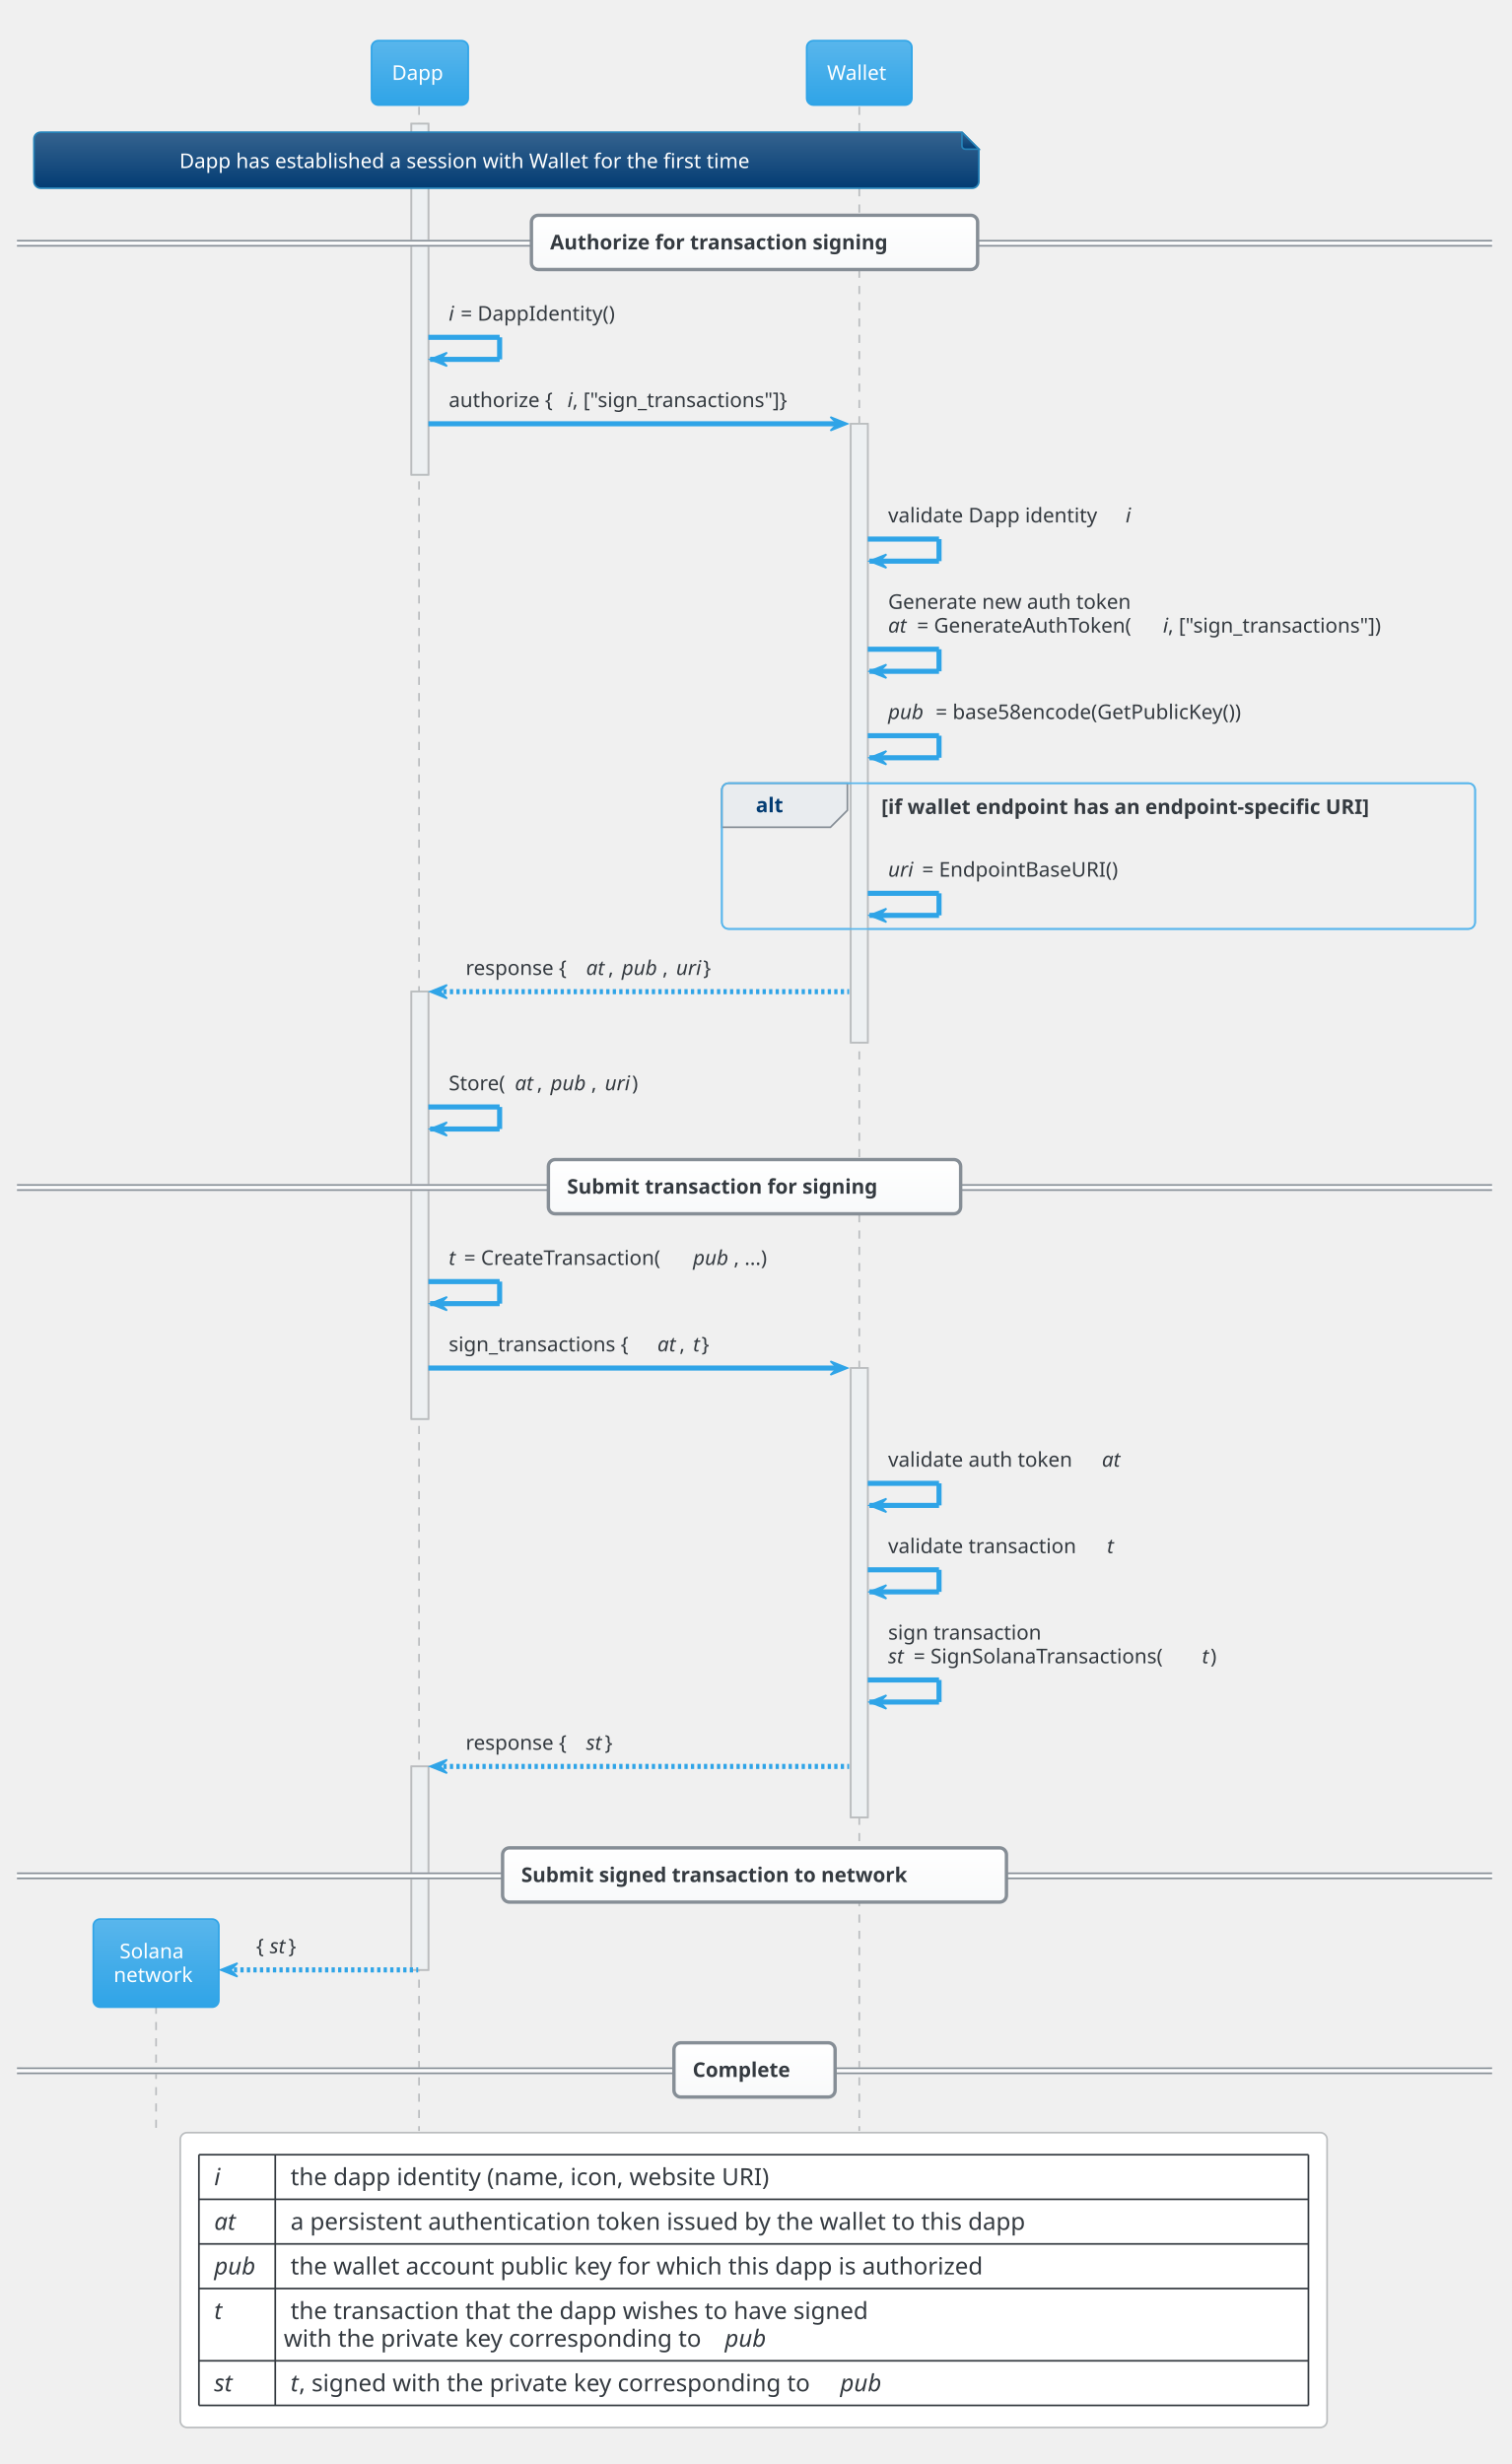
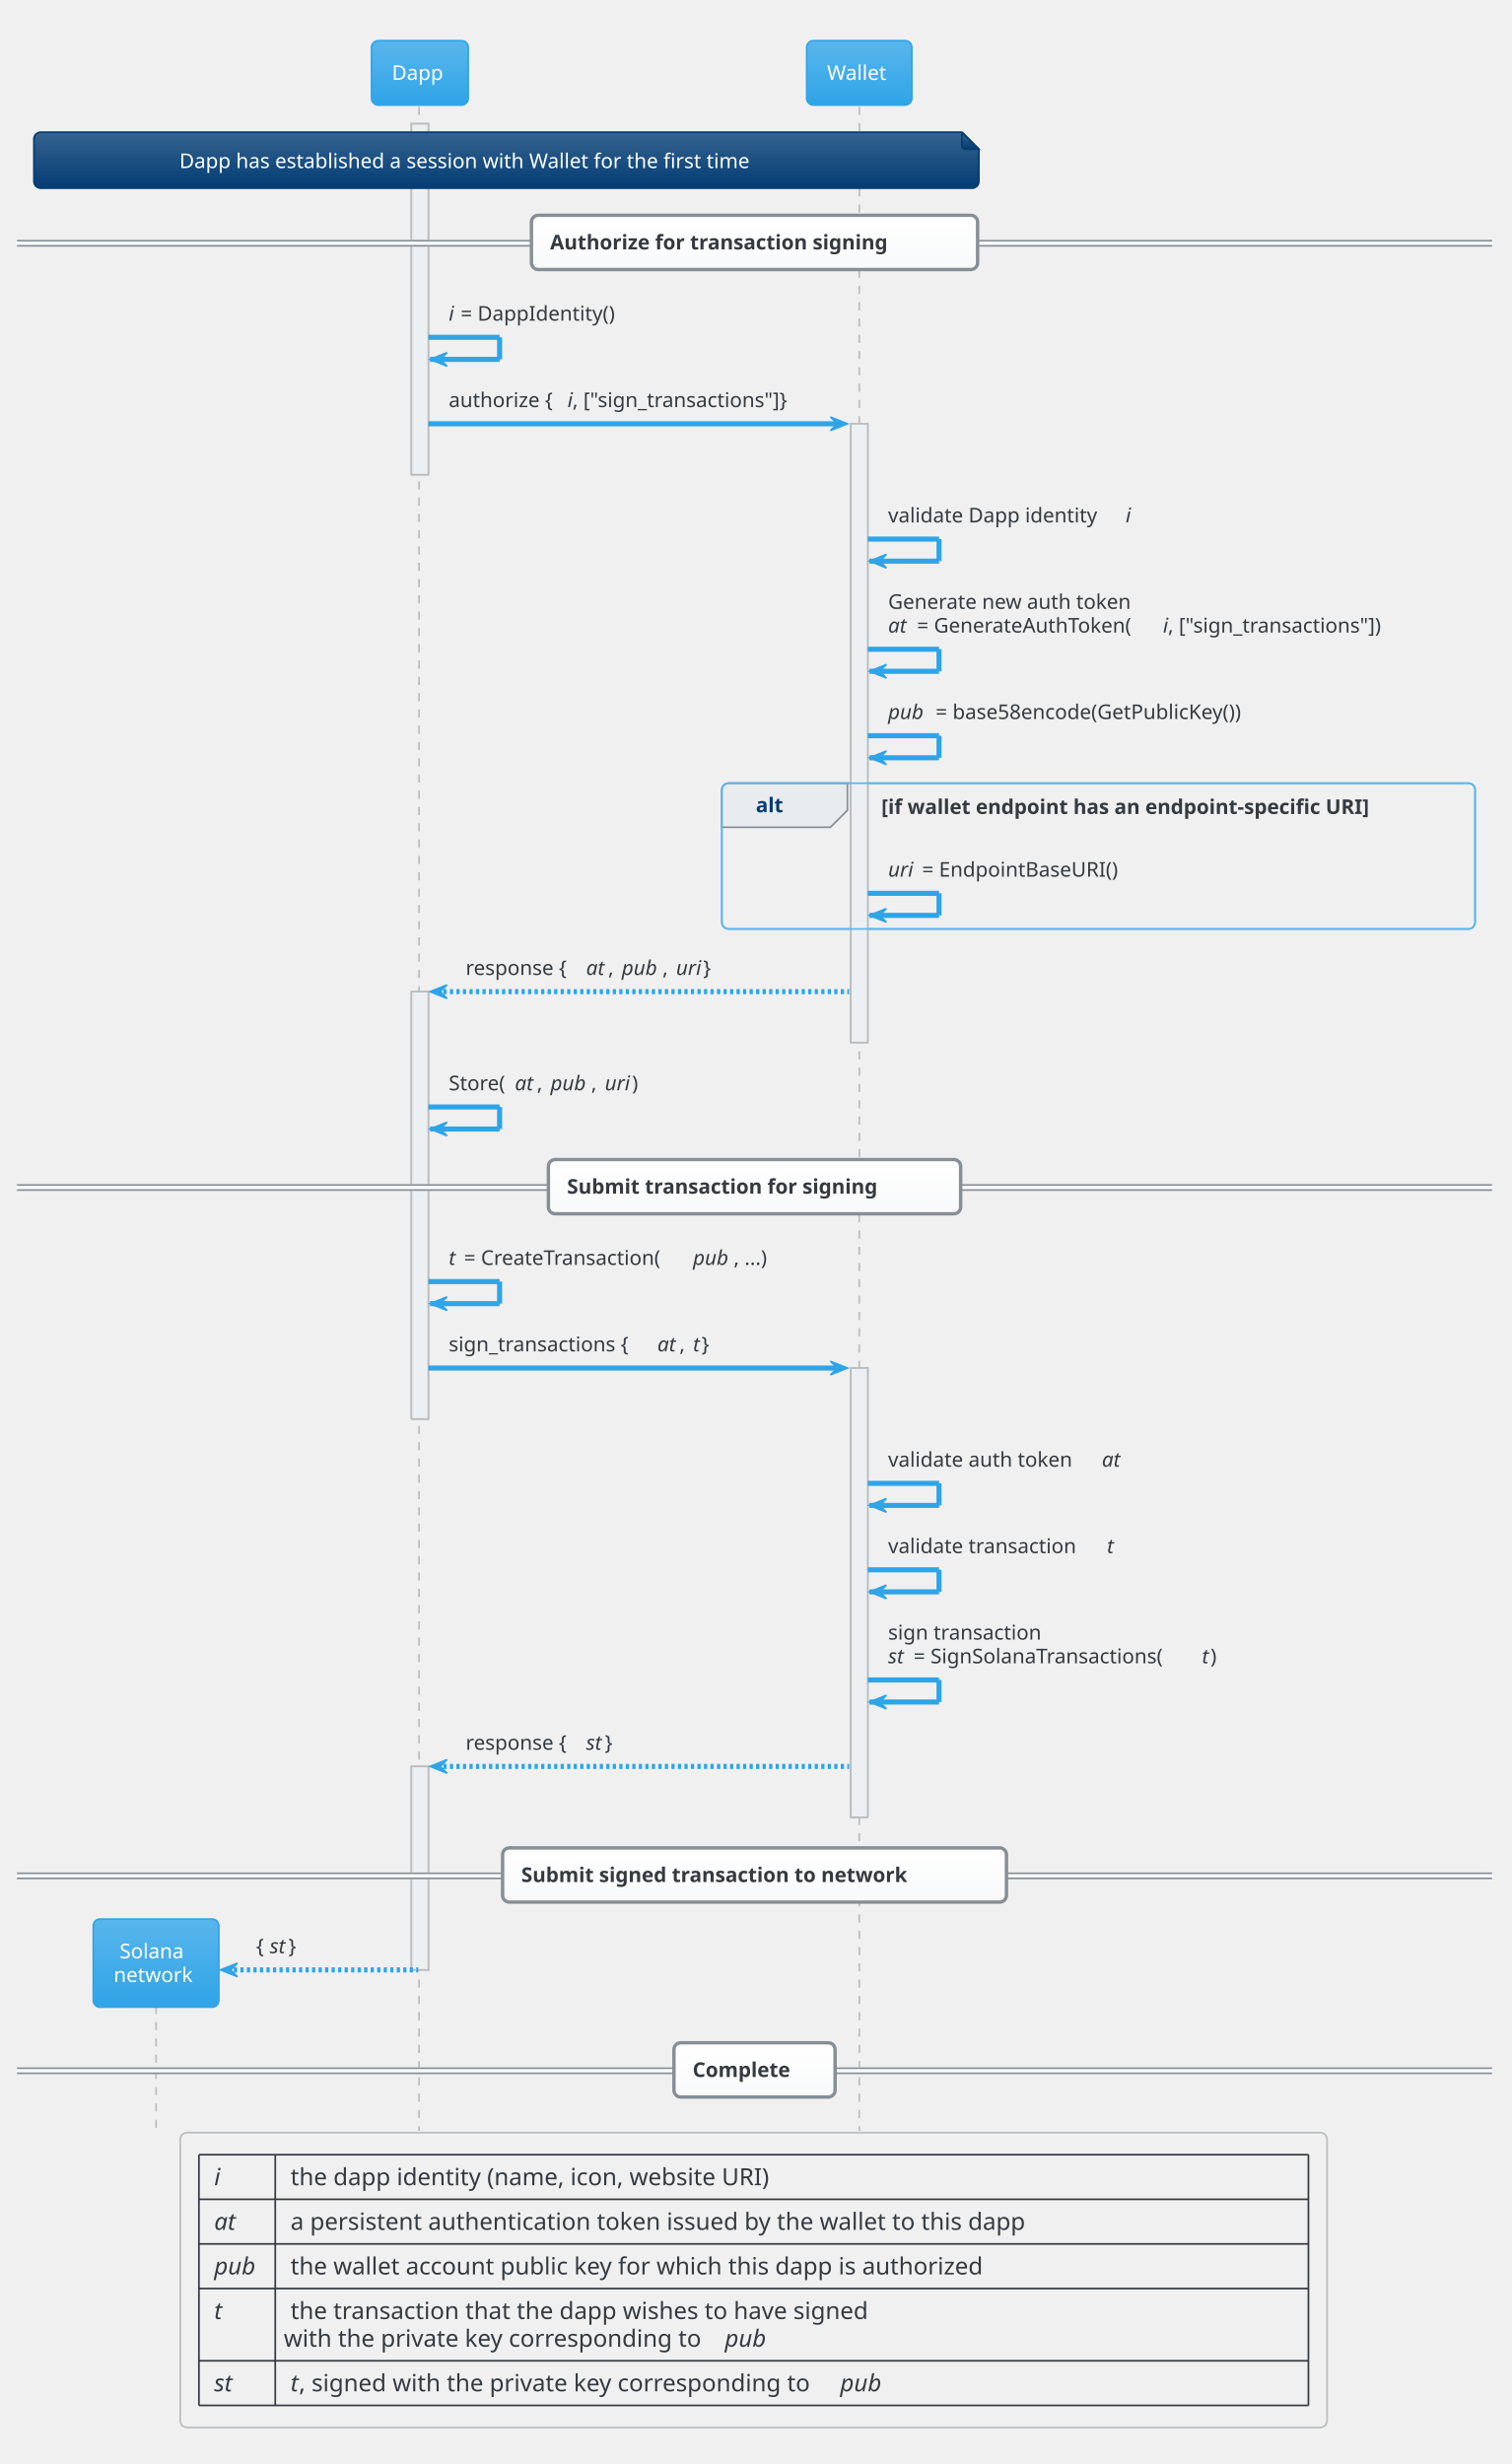
<svg xmlns="http://www.w3.org/2000/svg" contentStyleType="text/css" height="1513.542px" preserveAspectRatio="none" style="width:928px;height:1513px;background:#FFFFFF;" version="1.1" viewBox="0 0 928 1513" width="928.125px" zoomAndPan="magnify">
  <defs>
    <linearGradient id="g1r4pg6325qfa70" x1="50%" x2="50%" y1="0%" y2="100%">
      <stop offset="0%" stop-color="#59B6EC" />
      <stop offset="100%" stop-color="#2FA4E7" />
    </linearGradient>
    <linearGradient id="g1r4pg6325qfa71" x1="50%" x2="50%" y1="0%" y2="100%">
      <stop offset="0%" stop-color="#35638F" />
      <stop offset="100%" stop-color="#033C73" />
    </linearGradient>
    <linearGradient id="g1r4pg6325qfa72" x1="50%" x2="50%" y1="0%" y2="100%">
      <stop offset="0%" stop-color="#FFFFFF" />
      <stop offset="100%" stop-color="#F8F9FA" />
    </linearGradient>
  </defs>
  <g>
    <rect fill="#EDF0F2" height="215.495" style="stroke:#BABDBF;stroke-width:1.042;" width="10.417" x="252.604" y="75.977" />
    <rect fill="#EDF0F2" height="262.37" style="stroke:#BABDBF;stroke-width:1.042;" width="10.417" x="252.604" y="608.919" />
    <rect fill="#EDF0F2" height="124.935" style="stroke:#BABDBF;stroke-width:1.042;" width="10.417" x="252.604" y="1084.668" />
    <rect fill="#EDF0F2" height="379.948" style="stroke:#BABDBF;stroke-width:1.042;" width="10.417" x="522.396" y="260.221" />
    <rect fill="#EDF0F2" height="275.879" style="stroke:#BABDBF;stroke-width:1.042;" width="10.417" x="522.396" y="840.039" />
    <rect fill="none" height="89.486" rx="4.167" ry="4.167" style="stroke:#59B6EC;stroke-width:1.042;" width="462.5" x="443.229" y="480.925" />
    <line style="stroke:#BABDBF;stroke-width:1.042;stroke-dasharray:5.0,5.0;" x1="95.833" x2="95.833" y1="1221.582" y2="1308.496" />
    <line style="stroke:#BABDBF;stroke-width:1.042;stroke-dasharray:5.0,5.0;" x1="257.292" x2="257.292" y1="65.56" y2="1308.496" />
    <line style="stroke:#BABDBF;stroke-width:1.042;stroke-dasharray:5.0,5.0;" x1="527.604" x2="527.604" y1="65.56" y2="1308.496" />
    <rect fill="url(#g1r4pg6325qfa70)" height="39.551" rx="4.167" ry="4.167" style="stroke:#2FA4E7;stroke-width:1.042;" width="59.375" x="228.125" y="24.967" />
    <text fill="#FFFFFF" font-family="&quot;Verdana&quot;" font-size="12.5" lengthAdjust="spacing" textLength="34.375" x="240.625" y="49.07">Dapp</text>
    <rect fill="url(#g1r4pg6325qfa70)" height="39.551" rx="4.167" ry="4.167" style="stroke:#2FA4E7;stroke-width:1.042;" width="64.583" x="495.312" y="24.967" />
    <text fill="#FFFFFF" font-family="&quot;Verdana&quot;" font-size="12.5" lengthAdjust="spacing" textLength="39.583" x="507.812" y="49.07">Wallet</text>
    <rect fill="#EDF0F2" height="215.495" style="stroke:#BABDBF;stroke-width:1.042;" width="10.417" x="252.604" y="75.977" />
    <rect fill="#EDF0F2" height="262.37" style="stroke:#BABDBF;stroke-width:1.042;" width="10.417" x="252.604" y="608.919" />
    <rect fill="#EDF0F2" height="124.935" style="stroke:#BABDBF;stroke-width:1.042;" width="10.417" x="252.604" y="1084.668" />
    <rect fill="#EDF0F2" height="379.948" style="stroke:#BABDBF;stroke-width:1.042;" width="10.417" x="522.396" y="260.221" />
    <rect fill="#EDF0F2" height="275.879" style="stroke:#BABDBF;stroke-width:1.042;" width="10.417" x="522.396" y="840.039" />
-     <path d="M20.833,85.352 L20.833,111.393 A4.167,4.167 0 0 0 25,115.56 L596.875,115.56 A4.167,4.167 0 0 0 601.042,111.393 L601.042,91.602 L590.625,81.185 L25,81.185 A4.167,4.167 0 0 0 20.833,85.352 " fill="url(#g1r4pg6325qfa71)" style="stroke:#2683B9;stroke-width:1.042;" />
-     <path d="M590.625,81.185 L590.625,89.518 A2.083,2.083 0 0 0 592.708,91.602 L601.042,91.602 L590.625,81.185 " fill="url(#g1r4pg6325qfa71)" style="stroke:#2683B9;stroke-width:1.042;" />
+     <path d="M20.833,85.352 L20.833,111.393 A4.167,4.167 0 0 0 25,115.56 L596.875,115.56 A4.167,4.167 0 0 0 601.042,111.393 L601.042,91.602 L590.625,81.185 L25,81.185 A4.167,4.167 0 0 0 20.833,85.352 " fill="url(#g1r4pg6325qfa71)" style="stroke:#033C73;stroke-width:1.042;" />
+     <path d="M590.625,81.185 L590.625,89.518 A2.083,2.083 0 0 0 592.708,91.602 L601.042,91.602 L590.625,81.185 " fill="url(#g1r4pg6325qfa71)" style="stroke:#033C73;stroke-width:1.042;" />
    <text fill="#FFFFFF" font-family="&quot;Verdana&quot;" font-size="12.5" lengthAdjust="spacing" textLength="392.708" x="110.156" y="103.204">Dapp has established a session with Wallet for the first time</text>
    <rect fill="url(#g1r4pg6325qfa72)" height="3.125" rx="4.167" ry="4.167" style="stroke:url(#g1r4pg6325qfa72);stroke-width:1.042;" width="905.729" x="10.417" y="147.803" />
    <line style="stroke:#868E96;stroke-width:1.042;" x1="10.417" x2="916.146" y1="147.803" y2="147.803" />
    <line style="stroke:#868E96;stroke-width:1.042;" x1="10.417" x2="916.146" y1="150.928" y2="150.928" />
    <rect fill="url(#g1r4pg6325qfa72)" height="33.301" rx="4.167" ry="4.167" style="stroke:#868E96;stroke-width:2.083;" width="273.958" x="326.302" y="132.194" />
    <text fill="#343A40" font-family="&quot;Verdana&quot;" font-size="12.5" font-weight="bold" lengthAdjust="spacing" textLength="244.792" x="337.76" y="153.172">Authorize for transaction signing</text>
    <line style="stroke:#2FA4E7;stroke-width:3.125;" x1="263.021" x2="306.771" y1="207.129" y2="207.129" />
    <line style="stroke:#2FA4E7;stroke-width:3.125;" x1="306.771" x2="306.771" y1="207.129" y2="220.671" />
    <line style="stroke:#2FA4E7;stroke-width:3.125;" x1="264.062" x2="306.771" y1="220.671" y2="220.671" />
    <polygon fill="#2FA4E7" points="274.479,216.504,264.062,220.671,274.479,224.837,270.312,220.671" style="stroke:#2FA4E7;stroke-width:1.042;" />
    <text fill="#343A40" font-family="&quot;Verdana&quot;" font-size="12.5" font-style="italic" lengthAdjust="spacing" textLength="3.125" x="275.521" y="196.889">i</text>
    <text fill="#343A40" font-family="&quot;Verdana&quot;" font-size="12.5" lengthAdjust="spacing" textLength="107.292" x="282.812" y="196.889">= DappIdentity()</text>
    <polygon fill="#2FA4E7" points="509.896,256.055,520.312,260.221,509.896,264.388,514.062,260.221" style="stroke:#2FA4E7;stroke-width:1.042;" />
    <line style="stroke:#2FA4E7;stroke-width:3.125;" x1="263.021" x2="516.146" y1="260.221" y2="260.221" />
    <text fill="#343A40" font-family="&quot;Verdana&quot;" font-size="12.5" lengthAdjust="spacing" textLength="72.917" x="275.521" y="249.982">authorize {</text>
    <text fill="#343A40" font-family="&quot;Verdana&quot;" font-size="12.5" font-style="italic" lengthAdjust="spacing" textLength="3.125" x="348.438" y="249.982">i</text>
    <text fill="#343A40" font-family="&quot;Verdana&quot;" font-size="12.5" lengthAdjust="spacing" textLength="153.125" x="351.562" y="249.982">, ["sign_transactions"]}</text>
    <line style="stroke:#2FA4E7;stroke-width:3.125;" x1="532.812" x2="576.562" y1="331.022" y2="331.022" />
    <line style="stroke:#2FA4E7;stroke-width:3.125;" x1="576.562" x2="576.562" y1="331.022" y2="344.564" />
    <line style="stroke:#2FA4E7;stroke-width:3.125;" x1="533.854" x2="576.562" y1="344.564" y2="344.564" />
    <polygon fill="#2FA4E7" points="544.271,340.397,533.854,344.564,544.271,348.731,540.104,344.564" style="stroke:#2FA4E7;stroke-width:1.042;" />
    <text fill="#343A40" font-family="&quot;Verdana&quot;" font-size="12.5" lengthAdjust="spacing" textLength="141.667" x="545.312" y="320.783">validate Dapp identity</text>
    <text fill="#343A40" font-family="&quot;Verdana&quot;" font-size="12.5" font-style="italic" lengthAdjust="spacing" textLength="3.125" x="691.146" y="320.783">i</text>
    <line style="stroke:#2FA4E7;stroke-width:3.125;" x1="532.812" x2="576.562" y1="398.665" y2="398.665" />
    <line style="stroke:#2FA4E7;stroke-width:3.125;" x1="576.562" x2="576.562" y1="398.665" y2="412.207" />
    <line style="stroke:#2FA4E7;stroke-width:3.125;" x1="533.854" x2="576.562" y1="412.207" y2="412.207" />
    <polygon fill="#2FA4E7" points="544.271,408.04,533.854,412.207,544.271,416.374,540.104,412.207" style="stroke:#2FA4E7;stroke-width:1.042;" />
    <text fill="#343A40" font-family="&quot;Verdana&quot;" font-size="12.5" lengthAdjust="spacing" textLength="167.708" x="545.312" y="373.875">Generate new auth token</text>
    <text fill="#343A40" font-family="&quot;Verdana&quot;" font-size="12.5" font-style="italic" lengthAdjust="spacing" textLength="13.542" x="545.312" y="388.426">at</text>
    <text fill="#343A40" font-family="&quot;Verdana&quot;" font-size="12.5" lengthAdjust="spacing" textLength="151.042" x="563.021" y="388.426">= GenerateAuthToken(</text>
    <text fill="#343A40" font-family="&quot;Verdana&quot;" font-size="12.5" font-style="italic" lengthAdjust="spacing" textLength="3.125" x="714.062" y="388.426">i</text>
    <text fill="#343A40" font-family="&quot;Verdana&quot;" font-size="12.5" lengthAdjust="spacing" textLength="150" x="717.188" y="388.426">, ["sign_transactions"])</text>
    <line style="stroke:#2FA4E7;stroke-width:3.125;" x1="532.812" x2="576.562" y1="451.758" y2="451.758" />
    <line style="stroke:#2FA4E7;stroke-width:3.125;" x1="576.562" x2="576.562" y1="451.758" y2="465.3" />
    <line style="stroke:#2FA4E7;stroke-width:3.125;" x1="533.854" x2="576.562" y1="465.3" y2="465.3" />
    <polygon fill="#2FA4E7" points="544.271,461.133,533.854,465.3,544.271,469.466,540.104,465.3" style="stroke:#2FA4E7;stroke-width:1.042;" />
    <text fill="#343A40" font-family="&quot;Verdana&quot;" font-size="12.5" font-style="italic" lengthAdjust="spacing" textLength="25" x="545.312" y="441.518">pub</text>
    <text fill="#343A40" font-family="&quot;Verdana&quot;" font-size="12.5" lengthAdjust="spacing" textLength="216.667" x="574.479" y="441.518">= base58encode(GetPublicKey())</text>
    <path d="M447.396,480.925 L520.312,480.925 L520.312,497.559 L509.896,507.975 L443.229,507.975 L443.229,485.091 A4.167,4.167 0 0 1 447.396,480.925 " fill="#E9ECEF" style="stroke:#868E96;stroke-width:1.042;" />
    <rect fill="none" height="89.486" rx="4.167" ry="4.167" style="stroke:#59B6EC;stroke-width:1.042;" width="462.5" x="443.229" y="480.925" />
    <text fill="#033C73" font-family="&quot;Verdana&quot;" font-size="12.5" font-weight="bold" lengthAdjust="spacing" textLength="19.792" x="464.062" y="498.777">alt</text>
    <text fill="#343A40" font-family="&quot;Verdana&quot;" font-size="12.5" font-weight="bold" lengthAdjust="spacing" textLength="354.167" x="541.146" y="499.819">[if wallet endpoint has an endpoint-specific URI]</text>
    <line style="stroke:#2FA4E7;stroke-width:3.125;" x1="532.812" x2="576.562" y1="548.535" y2="548.535" />
    <line style="stroke:#2FA4E7;stroke-width:3.125;" x1="576.562" x2="576.562" y1="548.535" y2="562.077" />
    <line style="stroke:#2FA4E7;stroke-width:3.125;" x1="533.854" x2="576.562" y1="562.077" y2="562.077" />
    <polygon fill="#2FA4E7" points="544.271,557.91,533.854,562.077,544.271,566.244,540.104,562.077" style="stroke:#2FA4E7;stroke-width:1.042;" />
    <text fill="#343A40" font-family="&quot;Verdana&quot;" font-size="12.5" font-style="italic" lengthAdjust="spacing" textLength="16.667" x="545.312" y="538.295">uri</text>
    <text fill="#343A40" font-family="&quot;Verdana&quot;" font-size="12.5" lengthAdjust="spacing" textLength="136.458" x="566.146" y="538.295">= EndpointBaseURI()</text>
    <polygon fill="#2FA4E7" points="274.479,604.753,264.062,608.919,274.479,613.086,270.312,608.919" style="stroke:#2FA4E7;stroke-width:1.042;" />
    <line style="stroke:#2FA4E7;stroke-width:3.125;stroke-dasharray:2.0,2.0;" x1="268.229" x2="521.354" y1="608.919" y2="608.919" />
    <text fill="#343A40" font-family="&quot;Verdana&quot;" font-size="12.5" lengthAdjust="spacing" textLength="73.958" x="285.938" y="598.68">response {</text>
    <text fill="#343A40" font-family="&quot;Verdana&quot;" font-size="12.5" font-style="italic" lengthAdjust="spacing" textLength="13.542" x="359.896" y="598.68">at</text>
    <text fill="#343A40" font-family="&quot;Verdana&quot;" font-size="12.5" lengthAdjust="spacing" textLength="4.167" x="373.438" y="598.68">,</text>
    <text fill="#343A40" font-family="&quot;Verdana&quot;" font-size="12.5" font-style="italic" lengthAdjust="spacing" textLength="25" x="381.771" y="598.68">pub</text>
    <text fill="#343A40" font-family="&quot;Verdana&quot;" font-size="12.5" lengthAdjust="spacing" textLength="4.167" x="406.771" y="598.68">,</text>
    <text fill="#343A40" font-family="&quot;Verdana&quot;" font-size="12.5" font-style="italic" lengthAdjust="spacing" textLength="16.667" x="415.104" y="598.68">uri</text>
    <text fill="#343A40" font-family="&quot;Verdana&quot;" font-size="12.5" lengthAdjust="spacing" textLength="8.333" x="431.771" y="598.68">}</text>
    <line style="stroke:#2FA4E7;stroke-width:3.125;" x1="263.021" x2="306.771" y1="679.72" y2="679.72" />
    <line style="stroke:#2FA4E7;stroke-width:3.125;" x1="306.771" x2="306.771" y1="679.72" y2="693.262" />
    <line style="stroke:#2FA4E7;stroke-width:3.125;" x1="264.062" x2="306.771" y1="693.262" y2="693.262" />
    <polygon fill="#2FA4E7" points="274.479,689.095,264.062,693.262,274.479,697.428,270.312,693.262" style="stroke:#2FA4E7;stroke-width:1.042;" />
    <text fill="#343A40" font-family="&quot;Verdana&quot;" font-size="12.5" lengthAdjust="spacing" textLength="40.625" x="275.521" y="669.48">Store(</text>
    <text fill="#343A40" font-family="&quot;Verdana&quot;" font-size="12.5" font-style="italic" lengthAdjust="spacing" textLength="13.542" x="316.146" y="669.48">at</text>
    <text fill="#343A40" font-family="&quot;Verdana&quot;" font-size="12.5" lengthAdjust="spacing" textLength="4.167" x="329.688" y="669.48">,</text>
    <text fill="#343A40" font-family="&quot;Verdana&quot;" font-size="12.5" font-style="italic" lengthAdjust="spacing" textLength="25" x="338.021" y="669.48">pub</text>
    <text fill="#343A40" font-family="&quot;Verdana&quot;" font-size="12.5" lengthAdjust="spacing" textLength="4.167" x="363.021" y="669.48">,</text>
    <text fill="#343A40" font-family="&quot;Verdana&quot;" font-size="12.5" font-style="italic" lengthAdjust="spacing" textLength="16.667" x="371.354" y="669.48">uri</text>
    <text fill="#343A40" font-family="&quot;Verdana&quot;" font-size="12.5" lengthAdjust="spacing" textLength="5.208" x="388.021" y="669.48">)</text>
    <rect fill="url(#g1r4pg6325qfa72)" height="3.125" rx="4.167" ry="4.167" style="stroke:url(#g1r4pg6325qfa72);stroke-width:1.042;" width="905.729" x="10.417" y="727.62" />
    <line style="stroke:#868E96;stroke-width:1.042;" x1="10.417" x2="916.146" y1="727.62" y2="727.62" />
    <line style="stroke:#868E96;stroke-width:1.042;" x1="10.417" x2="916.146" y1="730.745" y2="730.745" />
    <rect fill="url(#g1r4pg6325qfa72)" height="33.301" rx="4.167" ry="4.167" style="stroke:#868E96;stroke-width:2.083;" width="253.125" x="336.719" y="712.012" />
    <text fill="#343A40" font-family="&quot;Verdana&quot;" font-size="12.5" font-weight="bold" lengthAdjust="spacing" textLength="223.958" x="348.177" y="732.99">Submit transaction for signing</text>
    <line style="stroke:#2FA4E7;stroke-width:3.125;" x1="263.021" x2="306.771" y1="786.947" y2="786.947" />
    <line style="stroke:#2FA4E7;stroke-width:3.125;" x1="306.771" x2="306.771" y1="786.947" y2="800.488" />
    <line style="stroke:#2FA4E7;stroke-width:3.125;" x1="264.062" x2="306.771" y1="800.488" y2="800.488" />
    <polygon fill="#2FA4E7" points="274.479,796.322,264.062,800.488,274.479,804.655,270.312,800.488" style="stroke:#2FA4E7;stroke-width:1.042;" />
    <text fill="#343A40" font-family="&quot;Verdana&quot;" font-size="12.5" font-style="italic" lengthAdjust="spacing" textLength="5.208" x="275.521" y="776.707">t</text>
    <text fill="#343A40" font-family="&quot;Verdana&quot;" font-size="12.5" lengthAdjust="spacing" textLength="140.625" x="284.896" y="776.707">= CreateTransaction(</text>
    <text fill="#343A40" font-family="&quot;Verdana&quot;" font-size="12.5" font-style="italic" lengthAdjust="spacing" textLength="25" x="425.521" y="776.707">pub</text>
    <text fill="#343A40" font-family="&quot;Verdana&quot;" font-size="12.5" lengthAdjust="spacing" textLength="26.042" x="450.521" y="776.707">, ...)</text>
    <polygon fill="#2FA4E7" points="509.896,835.872,520.312,840.039,509.896,844.206,514.062,840.039" style="stroke:#2FA4E7;stroke-width:1.042;" />
    <line style="stroke:#2FA4E7;stroke-width:3.125;" x1="263.021" x2="516.146" y1="840.039" y2="840.039" />
    <text fill="#343A40" font-family="&quot;Verdana&quot;" font-size="12.5" lengthAdjust="spacing" textLength="128.125" x="275.521" y="829.799">sign_transactions {</text>
    <text fill="#343A40" font-family="&quot;Verdana&quot;" font-size="12.5" font-style="italic" lengthAdjust="spacing" textLength="13.542" x="403.646" y="829.799">at</text>
    <text fill="#343A40" font-family="&quot;Verdana&quot;" font-size="12.5" lengthAdjust="spacing" textLength="4.167" x="417.188" y="829.799">,</text>
    <text fill="#343A40" font-family="&quot;Verdana&quot;" font-size="12.5" font-style="italic" lengthAdjust="spacing" textLength="5.208" x="425.521" y="829.799">t</text>
    <text fill="#343A40" font-family="&quot;Verdana&quot;" font-size="12.5" lengthAdjust="spacing" textLength="8.333" x="430.729" y="829.799">}</text>
    <line style="stroke:#2FA4E7;stroke-width:3.125;" x1="532.812" x2="576.562" y1="910.84" y2="910.84" />
    <line style="stroke:#2FA4E7;stroke-width:3.125;" x1="576.562" x2="576.562" y1="910.84" y2="924.381" />
    <line style="stroke:#2FA4E7;stroke-width:3.125;" x1="533.854" x2="576.562" y1="924.381" y2="924.381" />
    <polygon fill="#2FA4E7" points="544.271,920.215,533.854,924.381,544.271,928.548,540.104,924.381" style="stroke:#2FA4E7;stroke-width:1.042;" />
    <text fill="#343A40" font-family="&quot;Verdana&quot;" font-size="12.5" lengthAdjust="spacing" textLength="127.083" x="545.312" y="900.6">validate auth token</text>
    <text fill="#343A40" font-family="&quot;Verdana&quot;" font-size="12.5" font-style="italic" lengthAdjust="spacing" textLength="13.542" x="676.562" y="900.6">at</text>
    <line style="stroke:#2FA4E7;stroke-width:3.125;" x1="532.812" x2="576.562" y1="963.932" y2="963.932" />
    <line style="stroke:#2FA4E7;stroke-width:3.125;" x1="576.562" x2="576.562" y1="963.932" y2="977.474" />
    <line style="stroke:#2FA4E7;stroke-width:3.125;" x1="533.854" x2="576.562" y1="977.474" y2="977.474" />
    <polygon fill="#2FA4E7" points="544.271,973.307,533.854,977.474,544.271,981.641,540.104,977.474" style="stroke:#2FA4E7;stroke-width:1.042;" />
    <text fill="#343A40" font-family="&quot;Verdana&quot;" font-size="12.5" lengthAdjust="spacing" textLength="130.208" x="545.312" y="953.693">validate transaction</text>
    <text fill="#343A40" font-family="&quot;Verdana&quot;" font-size="12.5" font-style="italic" lengthAdjust="spacing" textLength="5.208" x="679.688" y="953.693">t</text>
    <line style="stroke:#2FA4E7;stroke-width:3.125;" x1="532.812" x2="576.562" y1="1031.575" y2="1031.575" />
    <line style="stroke:#2FA4E7;stroke-width:3.125;" x1="576.562" x2="576.562" y1="1031.575" y2="1045.117" />
    <line style="stroke:#2FA4E7;stroke-width:3.125;" x1="533.854" x2="576.562" y1="1045.117" y2="1045.117" />
    <polygon fill="#2FA4E7" points="544.271,1040.95,533.854,1045.117,544.271,1049.284,540.104,1045.117" style="stroke:#2FA4E7;stroke-width:1.042;" />
    <text fill="#343A40" font-family="&quot;Verdana&quot;" font-size="12.5" lengthAdjust="spacing" textLength="106.25" x="545.312" y="1006.785">sign transaction</text>
    <text fill="#343A40" font-family="&quot;Verdana&quot;" font-size="12.5" font-style="italic" lengthAdjust="spacing" textLength="11.458" x="545.312" y="1021.336">st</text>
    <text fill="#343A40" font-family="&quot;Verdana&quot;" font-size="12.5" lengthAdjust="spacing" textLength="177.083" x="560.938" y="1021.336">= SignSolanaTransactions(</text>
    <text fill="#343A40" font-family="&quot;Verdana&quot;" font-size="12.5" font-style="italic" lengthAdjust="spacing" textLength="5.208" x="738.021" y="1021.336">t</text>
    <text fill="#343A40" font-family="&quot;Verdana&quot;" font-size="12.5" lengthAdjust="spacing" textLength="5.208" x="743.229" y="1021.336">)</text>
    <polygon fill="#2FA4E7" points="274.479,1080.501,264.062,1084.668,274.479,1088.835,270.312,1084.668" style="stroke:#2FA4E7;stroke-width:1.042;" />
    <line style="stroke:#2FA4E7;stroke-width:3.125;stroke-dasharray:2.0,2.0;" x1="268.229" x2="521.354" y1="1084.668" y2="1084.668" />
    <text fill="#343A40" font-family="&quot;Verdana&quot;" font-size="12.5" lengthAdjust="spacing" textLength="73.958" x="285.938" y="1074.428">response {</text>
    <text fill="#343A40" font-family="&quot;Verdana&quot;" font-size="12.5" font-style="italic" lengthAdjust="spacing" textLength="11.458" x="359.896" y="1074.428">st</text>
    <text fill="#343A40" font-family="&quot;Verdana&quot;" font-size="12.5" lengthAdjust="spacing" textLength="8.333" x="371.354" y="1074.428">}</text>
    <rect fill="url(#g1r4pg6325qfa72)" height="3.125" rx="4.167" ry="4.167" style="stroke:url(#g1r4pg6325qfa72);stroke-width:1.042;" width="905.729" x="10.417" y="1150.277" />
    <line style="stroke:#868E96;stroke-width:1.042;" x1="10.417" x2="916.146" y1="1150.277" y2="1150.277" />
    <line style="stroke:#868E96;stroke-width:1.042;" x1="10.417" x2="916.146" y1="1153.402" y2="1153.402" />
    <rect fill="url(#g1r4pg6325qfa72)" height="33.301" rx="4.167" ry="4.167" style="stroke:#868E96;stroke-width:2.083;" width="309.375" x="308.594" y="1134.668" />
    <text fill="#343A40" font-family="&quot;Verdana&quot;" font-size="12.5" font-weight="bold" lengthAdjust="spacing" textLength="280.208" x="320.052" y="1155.646">Submit signed transaction to network</text>
    <polygon fill="#2FA4E7" points="145.833,1205.436,135.417,1209.603,145.833,1213.77,141.667,1209.603" style="stroke:#2FA4E7;stroke-width:1.042;" />
    <line style="stroke:#2FA4E7;stroke-width:3.125;stroke-dasharray:2.0,2.0;" x1="139.583" x2="256.771" y1="1209.603" y2="1209.603" />
    <text fill="#343A40" font-family="&quot;Verdana&quot;" font-size="12.5" lengthAdjust="spacing" textLength="8.333" x="157.292" y="1199.363">{</text>
    <text fill="#343A40" font-family="&quot;Verdana&quot;" font-size="12.5" font-style="italic" lengthAdjust="spacing" textLength="11.458" x="165.625" y="1199.363">st</text>
    <text fill="#343A40" font-family="&quot;Verdana&quot;" font-size="12.5" lengthAdjust="spacing" textLength="8.333" x="177.083" y="1199.363">}</text>
    <rect fill="url(#g1r4pg6325qfa70)" height="54.102" rx="4.167" ry="4.167" style="stroke:#2FA4E7;stroke-width:1.042;" width="77.083" x="57.292" y="1178.385" />
    <text fill="#FFFFFF" font-family="&quot;Verdana&quot;" font-size="12.5" lengthAdjust="spacing" textLength="44.792" x="73.438" y="1202.488">Solana</text>
    <text fill="#FFFFFF" font-family="&quot;Verdana&quot;" font-size="12.5" lengthAdjust="spacing" textLength="52.083" x="69.792" y="1217.039">network</text>
    <rect fill="url(#g1r4pg6325qfa72)" height="3.125" rx="4.167" ry="4.167" style="stroke:url(#g1r4pg6325qfa72);stroke-width:1.042;" width="905.729" x="10.417" y="1269.971" />
    <line style="stroke:#868E96;stroke-width:1.042;" x1="10.417" x2="916.146" y1="1269.971" y2="1269.971" />
    <line style="stroke:#868E96;stroke-width:1.042;" x1="10.417" x2="916.146" y1="1273.096" y2="1273.096" />
    <rect fill="url(#g1r4pg6325qfa72)" height="33.301" rx="4.167" ry="4.167" style="stroke:#868E96;stroke-width:2.083;" width="98.958" x="413.802" y="1254.362" />
    <text fill="#343A40" font-family="&quot;Verdana&quot;" font-size="12.5" font-weight="bold" lengthAdjust="spacing" textLength="69.792" x="425.26" y="1275.34">Complete</text>
-     <rect fill="#FFFFFF" height="181.022" id="_legend" rx="4.167" ry="4.167" style="stroke:#BABDBF;stroke-width:1.042;" width="704.167" x="110.677" y="1309.538" />
+     <rect fill="none" height="181.022" id="_legend" rx="4.167" ry="4.167" style="stroke:#BABDBF;stroke-width:1.042;" width="704.167" x="110.677" y="1309.538" />
    <text fill="#343A40" font-family="&quot;Verdana&quot;" font-size="14.583" lengthAdjust="spacing" textLength="4.167" x="127.344" y="1341.824"> </text>
    <text fill="#343A40" font-family="&quot;Verdana&quot;" font-size="14.583" font-style="italic" lengthAdjust="spacing" textLength="3.125" x="131.51" y="1341.824">i</text>
    <text fill="#343A40" font-family="&quot;Verdana&quot;" font-size="14.583" lengthAdjust="spacing" textLength="12.5" x="134.635" y="1341.824">   </text>
    <text fill="#343A40" font-family="&quot;Verdana&quot;" font-size="14.583" lengthAdjust="spacing" textLength="307.292" x="178.385" y="1341.824">the dapp identity (name, icon, website URI)</text>
    <text fill="#343A40" font-family="&quot;Verdana&quot;" font-size="14.583" lengthAdjust="spacing" textLength="4.167" x="127.344" y="1369.217"> </text>
    <text fill="#343A40" font-family="&quot;Verdana&quot;" font-size="14.583" font-style="italic" lengthAdjust="spacing" textLength="13.542" x="131.51" y="1369.217">at</text>
    <text fill="#343A40" font-family="&quot;Verdana&quot;" font-size="14.583" lengthAdjust="spacing" textLength="8.333" x="145.052" y="1369.217">  </text>
    <text fill="#343A40" font-family="&quot;Verdana&quot;" font-size="14.583" lengthAdjust="spacing" textLength="473.958" x="178.385" y="1369.217">a persistent authentication token issued by the wallet to this dapp</text>
    <text fill="#343A40" font-family="&quot;Verdana&quot;" font-size="14.583" lengthAdjust="spacing" textLength="4.167" x="127.344" y="1396.61"> </text>
    <text fill="#343A40" font-family="&quot;Verdana&quot;" font-size="14.583" font-style="italic" lengthAdjust="spacing" textLength="28.125" x="131.51" y="1396.61">pub</text>
    <text fill="#343A40" font-family="&quot;Verdana&quot;" font-size="14.583" lengthAdjust="spacing" textLength="4.167" x="159.635" y="1396.61"> </text>
    <text fill="#343A40" font-family="&quot;Verdana&quot;" font-size="14.583" lengthAdjust="spacing" textLength="443.75" x="178.385" y="1396.61">the wallet account public key for which this dapp is authorized</text>
    <text fill="#343A40" font-family="&quot;Verdana&quot;" font-size="14.583" lengthAdjust="spacing" textLength="4.167" x="127.344" y="1424.002"> </text>
    <text fill="#343A40" font-family="&quot;Verdana&quot;" font-size="14.583" font-style="italic" lengthAdjust="spacing" textLength="5.208" x="131.51" y="1424.002">t</text>
    <text fill="#343A40" font-family="&quot;Verdana&quot;" font-size="14.583" lengthAdjust="spacing" textLength="12.5" x="136.719" y="1424.002">   </text>
    <text fill="#343A40" font-family="&quot;Verdana&quot;" font-size="14.583" lengthAdjust="spacing" textLength="373.958" x="178.385" y="1424.002">the transaction that the dapp wishes to have signed</text>
    <text fill="#343A40" font-family="&quot;Verdana&quot;" font-size="14.583" lengthAdjust="spacing" textLength="266.667" x="174.219" y="1440.978">with the private key corresponding to</text>
    <text fill="#343A40" font-family="&quot;Verdana&quot;" font-size="14.583" font-style="italic" lengthAdjust="spacing" textLength="28.125" x="445.052" y="1440.978">pub</text>
    <text fill="#343A40" font-family="&quot;Verdana&quot;" font-size="14.583" lengthAdjust="spacing" textLength="4.167" x="473.177" y="1440.978"> </text>
    <text fill="#343A40" font-family="&quot;Verdana&quot;" font-size="14.583" lengthAdjust="spacing" textLength="4.167" x="127.344" y="1468.371"> </text>
    <text fill="#343A40" font-family="&quot;Verdana&quot;" font-size="14.583" font-style="italic" lengthAdjust="spacing" textLength="12.5" x="131.51" y="1468.371">st</text>
    <text fill="#343A40" font-family="&quot;Verdana&quot;" font-size="14.583" lengthAdjust="spacing" textLength="8.333" x="144.01" y="1468.371">  </text>
    <text fill="#343A40" font-family="&quot;Verdana&quot;" font-size="14.583" lengthAdjust="spacing" textLength="4.167" x="174.219" y="1468.371"> </text>
    <text fill="#343A40" font-family="&quot;Verdana&quot;" font-size="14.583" font-style="italic" lengthAdjust="spacing" textLength="5.208" x="178.385" y="1468.371">t</text>
    <text fill="#343A40" font-family="&quot;Verdana&quot;" font-size="14.583" lengthAdjust="spacing" textLength="328.125" x="183.594" y="1468.371">, signed with the private key corresponding to</text>
    <text fill="#343A40" font-family="&quot;Verdana&quot;" font-size="14.583" font-style="italic" lengthAdjust="spacing" textLength="28.125" x="515.885" y="1468.371">pub</text>
    <text fill="#343A40" font-family="&quot;Verdana&quot;" font-size="14.583" lengthAdjust="spacing" textLength="154.167" x="544.01" y="1468.371">                                     </text>
    <line style="stroke:#343A40;stroke-width:1.042;" x1="122.135" x2="803.385" y1="1323.079" y2="1323.079" />
    <line style="stroke:#343A40;stroke-width:1.042;" x1="122.135" x2="803.385" y1="1350.472" y2="1350.472" />
    <line style="stroke:#343A40;stroke-width:1.042;" x1="122.135" x2="803.385" y1="1377.865" y2="1377.865" />
    <line style="stroke:#343A40;stroke-width:1.042;" x1="122.135" x2="803.385" y1="1405.257" y2="1405.257" />
    <line style="stroke:#343A40;stroke-width:1.042;" x1="122.135" x2="803.385" y1="1449.626" y2="1449.626" />
    <line style="stroke:#343A40;stroke-width:1.042;" x1="122.135" x2="803.385" y1="1477.018" y2="1477.018" />
    <line style="stroke:#343A40;stroke-width:1.042;" x1="122.135" x2="122.135" y1="1323.079" y2="1477.018" />
    <line style="stroke:#343A40;stroke-width:1.042;" x1="169.01" x2="169.01" y1="1323.079" y2="1477.018" />
    <line style="stroke:#343A40;stroke-width:1.042;" x1="803.385" x2="803.385" y1="1323.079" y2="1477.018" />
  </g>
</svg>
